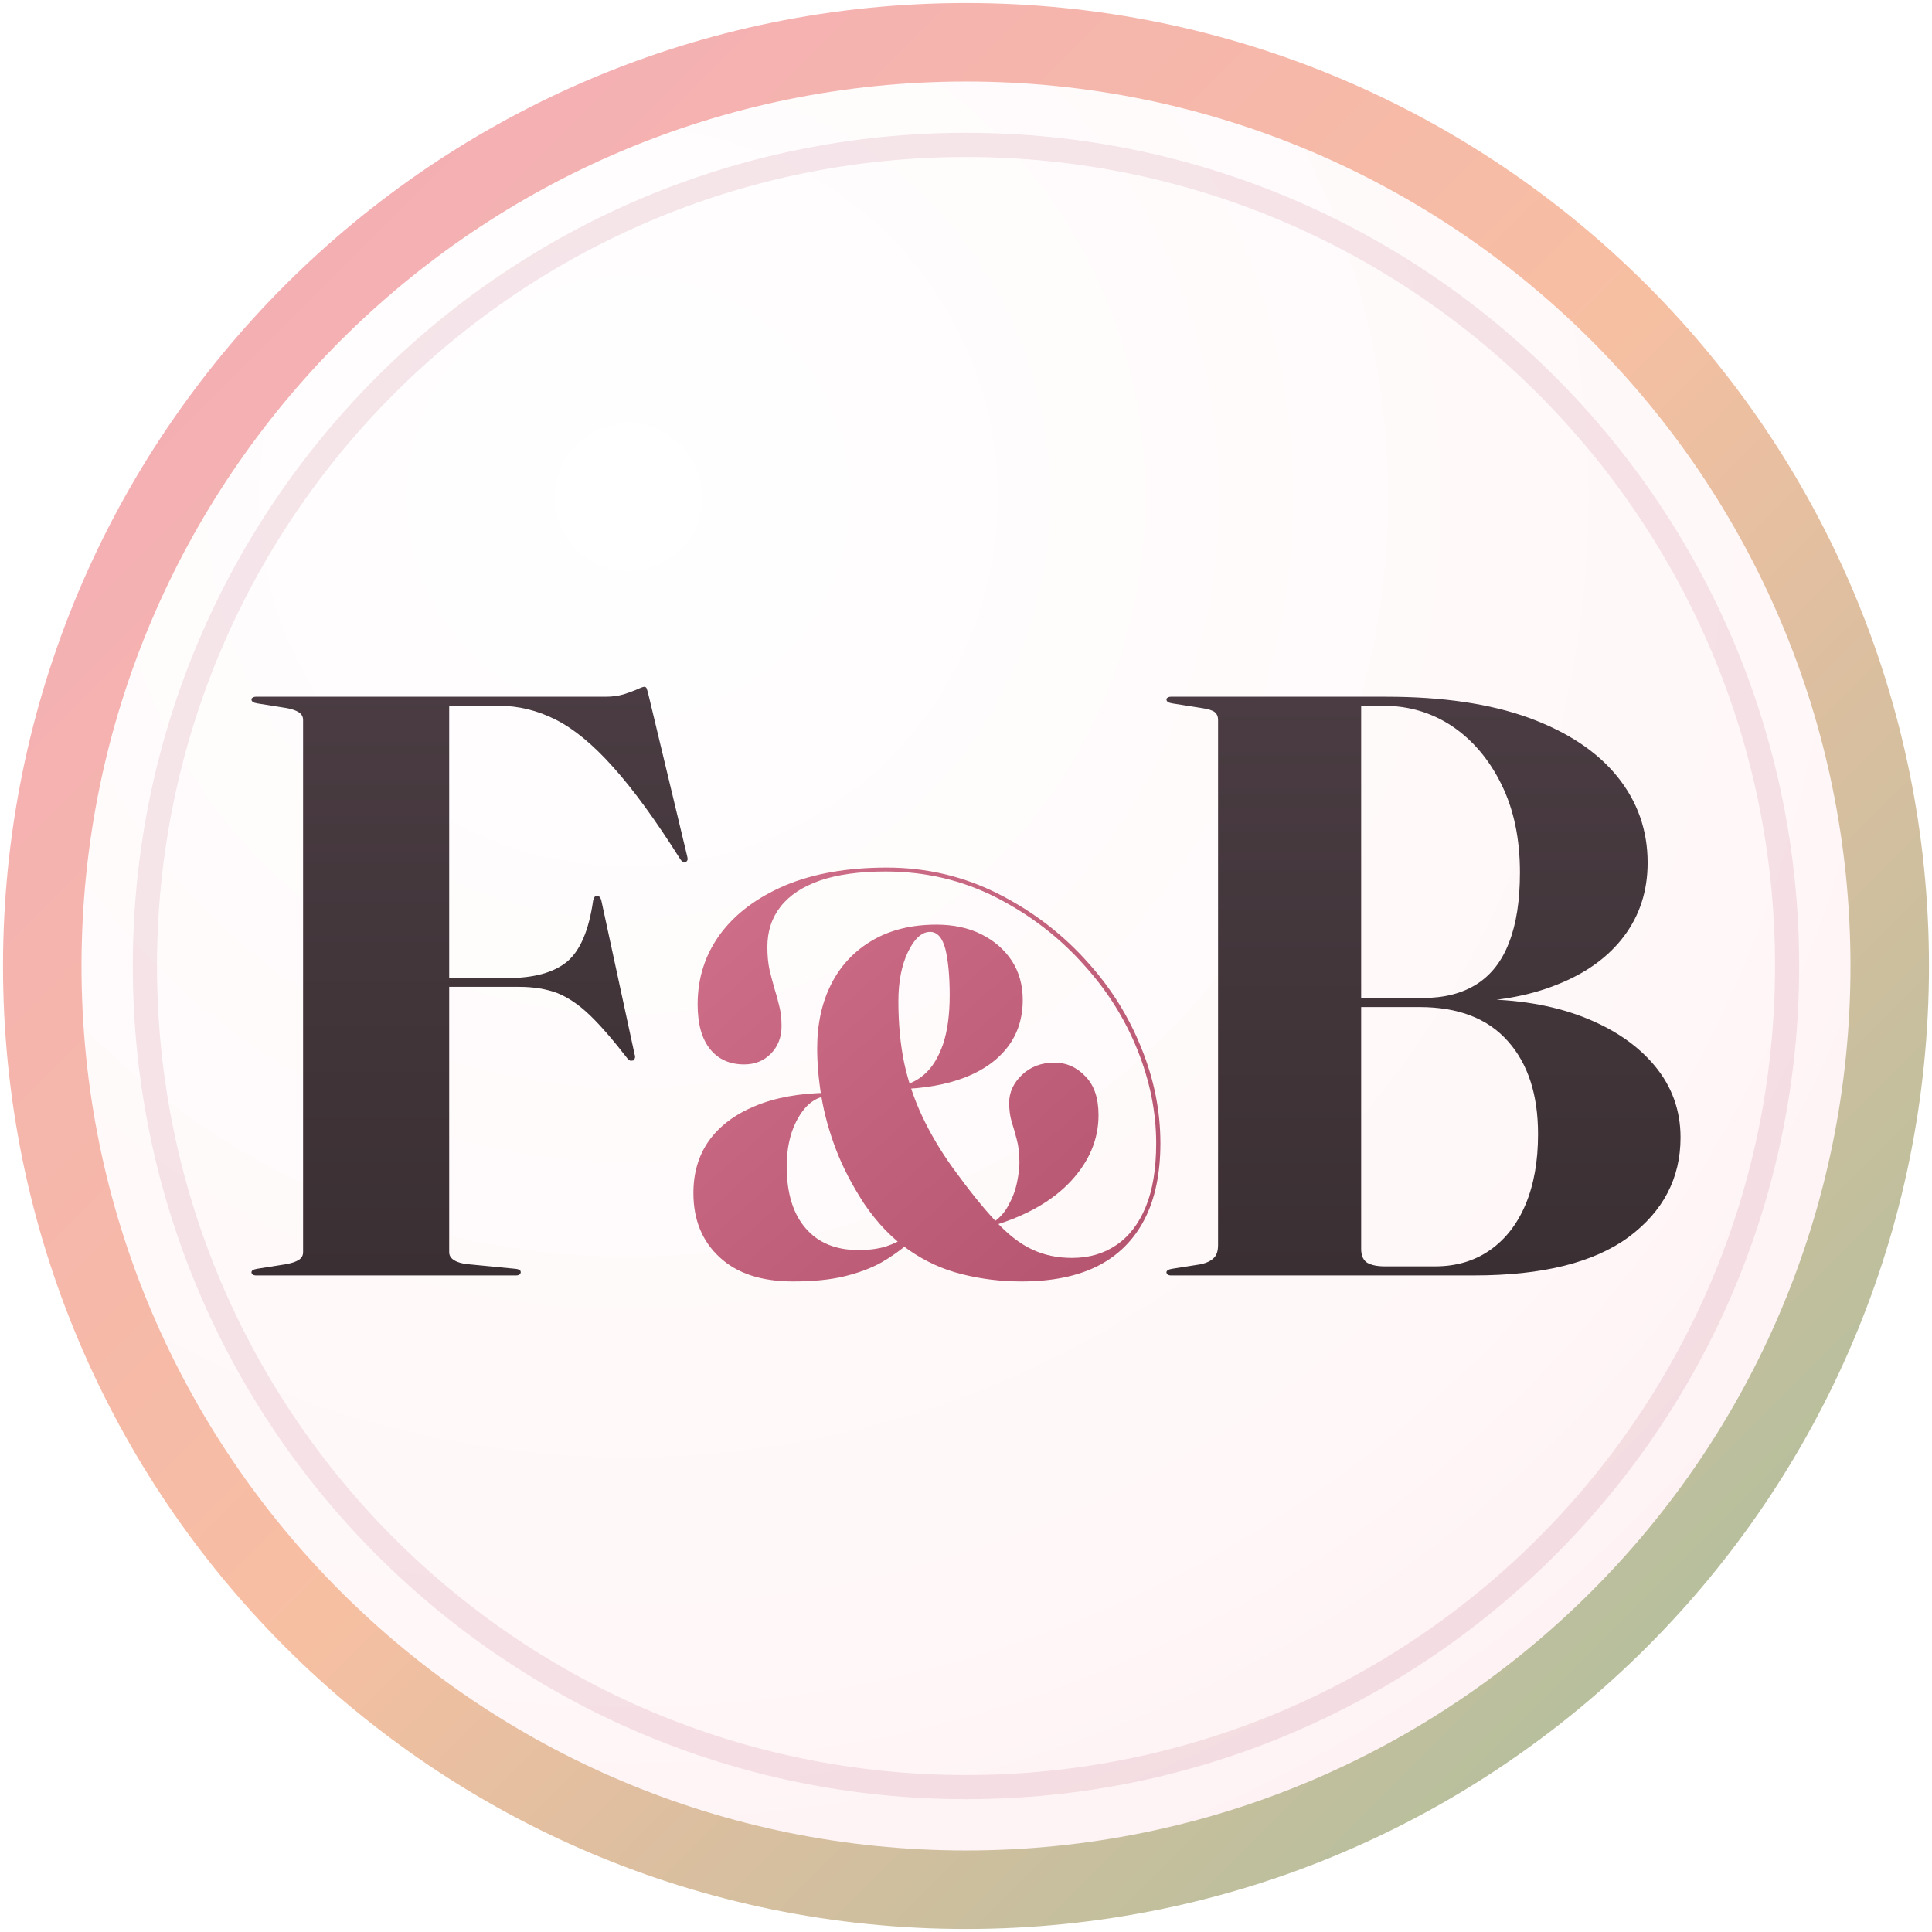
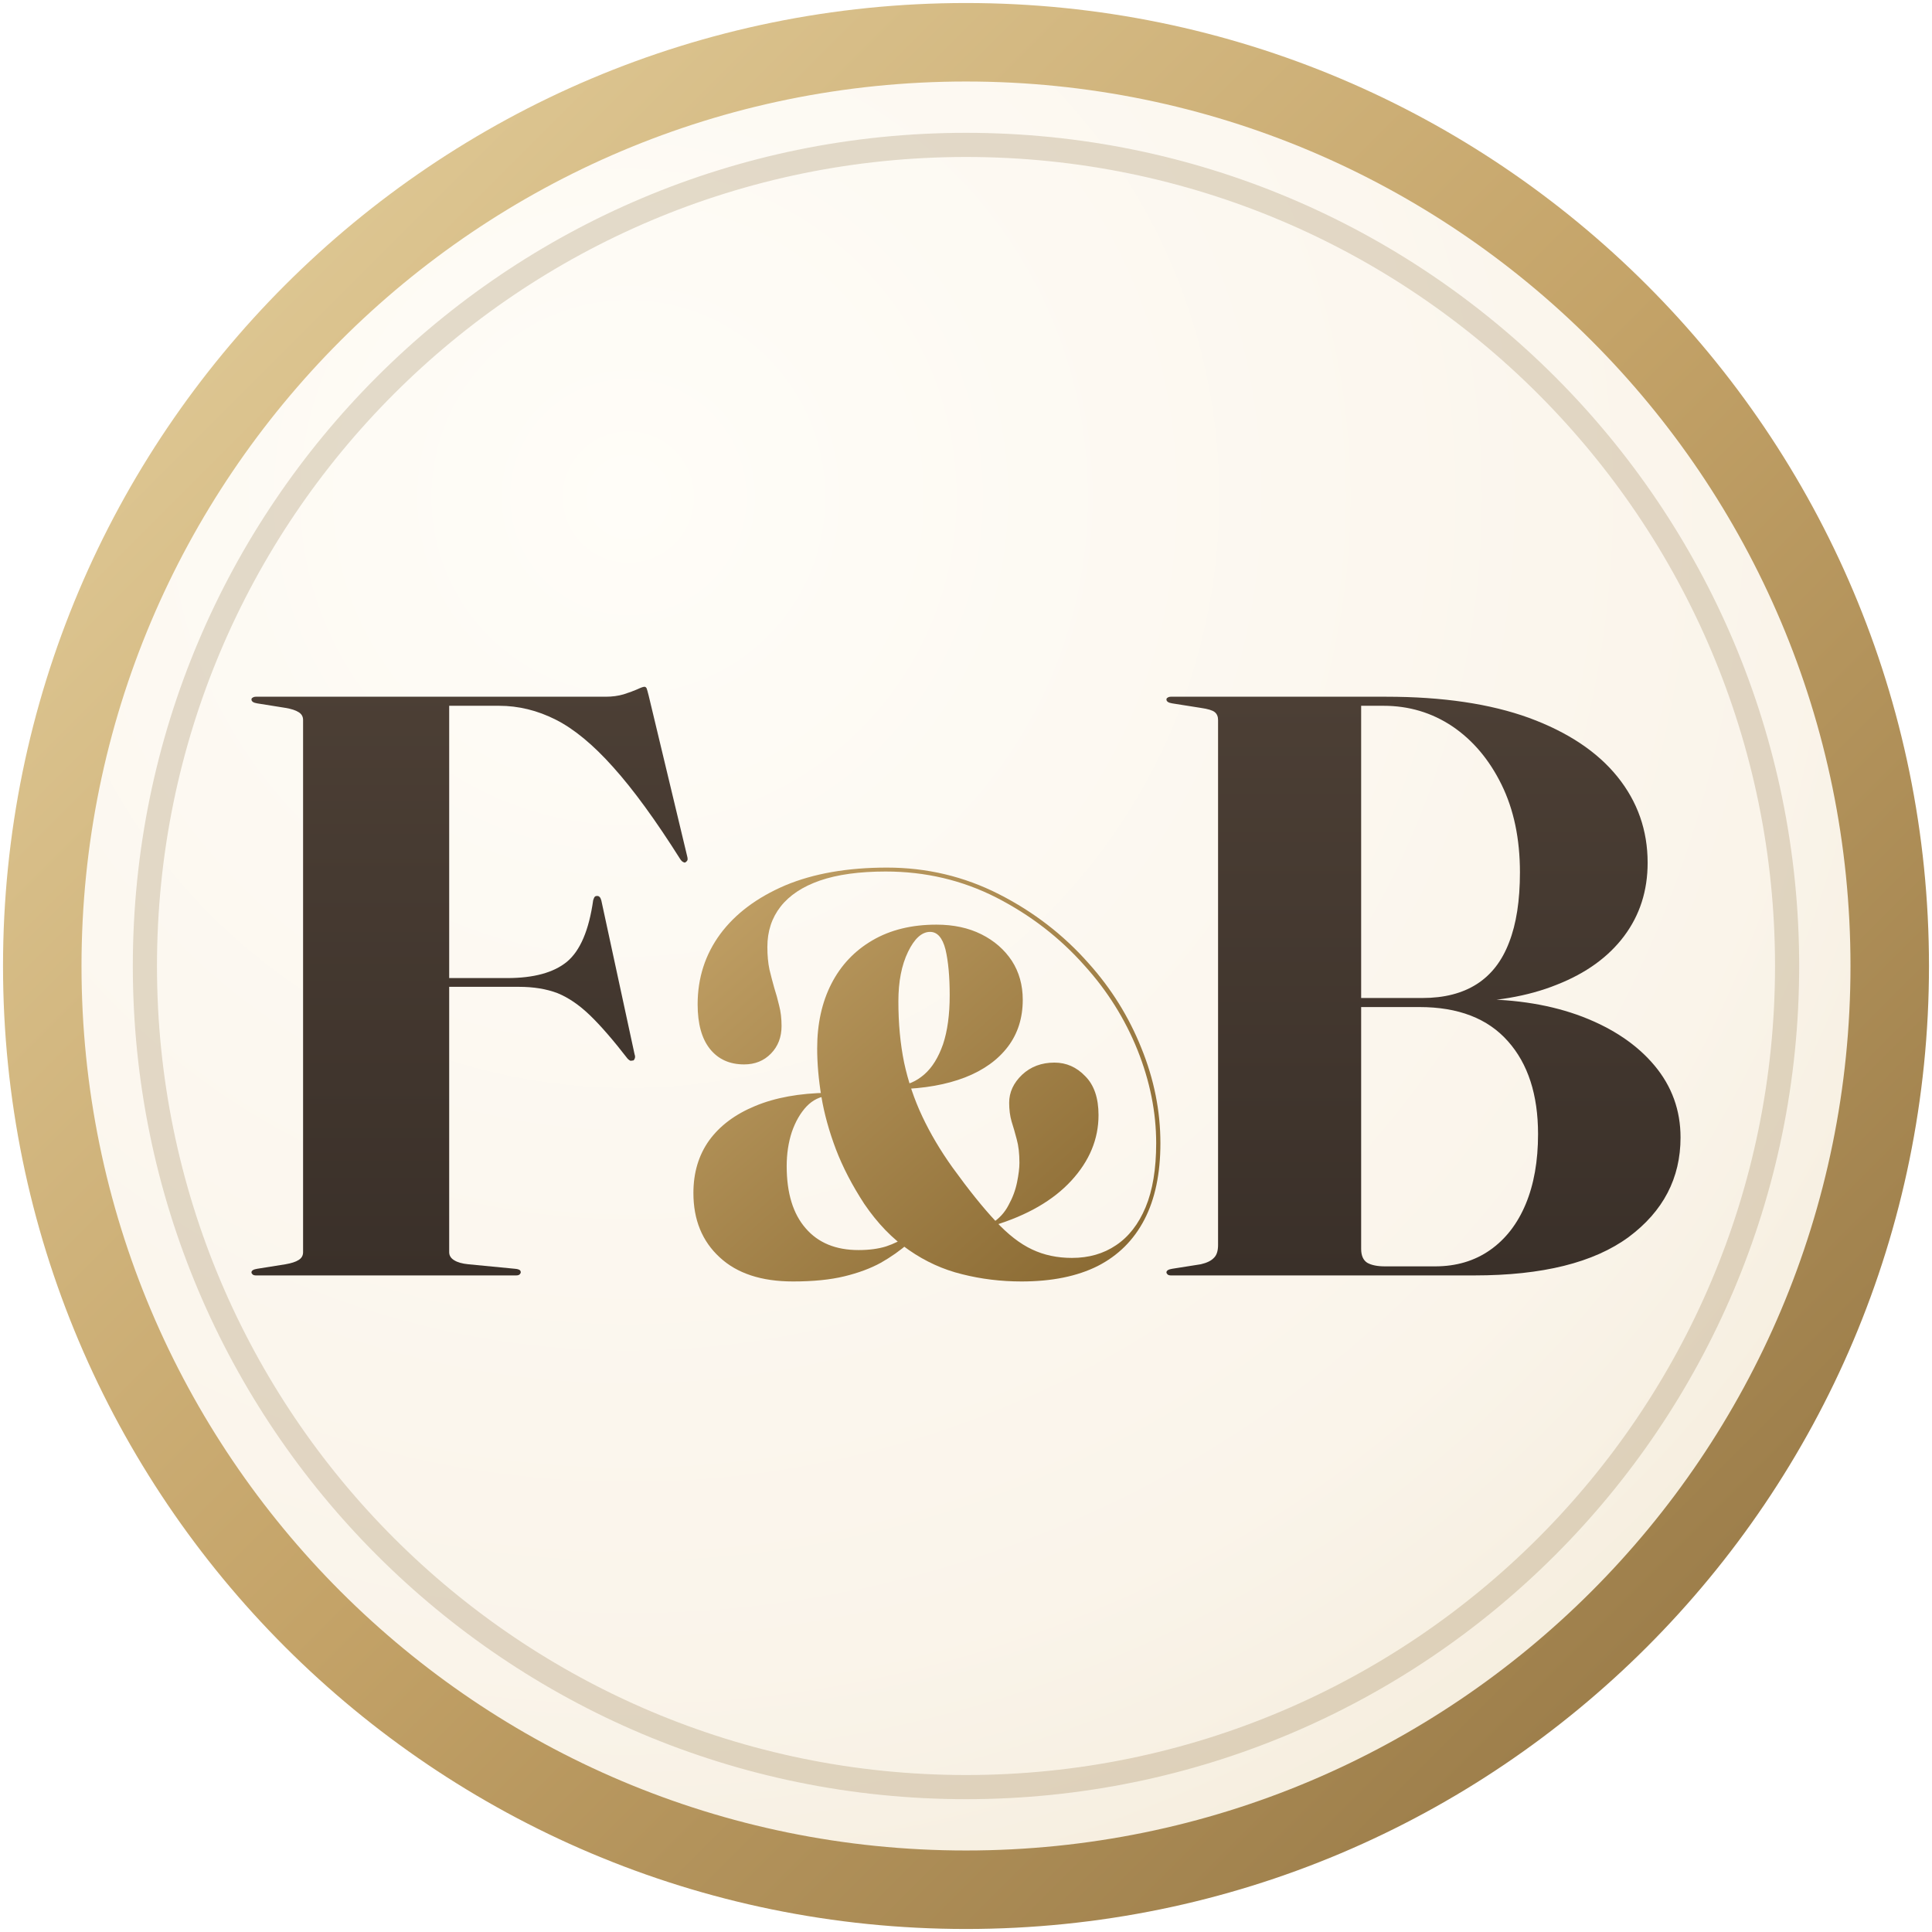
<svg xmlns="http://www.w3.org/2000/svg" viewBox="0 0 64 64" role="img" aria-label="Flowers N Balloons">
  <defs>
    <radialGradient id="bg" cx=".32" cy=".25" r=".9">
-       <stop offset="0" stop-color="#ffffff" />
-       <stop offset=".7" stop-color="#fff7f8" />
-       <stop offset="1" stop-color="#fdeef1" />
+       <stop offset="0" stop-color="#fffdf8" />
+       <stop offset=".7" stop-color="#faf4ea" />
+       <stop offset="1" stop-color="#f3ead7" />
    </radialGradient>
    <linearGradient id="or" x1="0" y1="0" x2="1" y2="1">
-       <stop offset="0" stop-color="#f3a9ba" />
-       <stop offset=".5" stop-color="#f7bfa2" />
-       <stop offset="1" stop-color="#9fbf9a" />
+       <stop offset="0" stop-color="#e6d2a0" />
+       <stop offset=".5" stop-color="#c4a368" />
+       <stop offset="1" stop-color="#8f7140" />
    </linearGradient>
    <linearGradient id="ink" x1="0" y1="0" x2="0" y2="1">
-       <stop offset="0" stop-color="#4a3c42" />
-       <stop offset="1" stop-color="#3a2f33" />
+       <stop offset="0" stop-color="#4c3f35" />
+       <stop offset="1" stop-color="#3a3029" />
    </linearGradient>
    <linearGradient id="amp" x1="0" y1="0" x2="1" y2="1">
-       <stop offset="0" stop-color="#d0708a" />
-       <stop offset="1" stop-color="#b4536d" />
+       <stop offset="0" stop-color="#c4a368" />
+       <stop offset="1" stop-color="#86662f" />
    </linearGradient>
  </defs>
  <circle cx="32" cy="32" r="30.6" fill="url(#bg)" />
  <circle cx="32" cy="32" r="30.6" fill="none" stroke="url(#or)" stroke-width="2.6" />
-   <circle cx="32" cy="32" r="27.2" fill="none" stroke="#b4536d" stroke-opacity=".14" stroke-width=".8" />
+   <circle cx="32" cy="32" r="27.2" fill="none" stroke="#86662f" stroke-opacity=".22" stroke-width=".8" />
  <path d="M20.06 23.08Q20.39 23.08 20.66 23Q20.94 22.91 21.12 22.83Q21.29 22.75 21.35 22.75Q21.39 22.75 21.42 22.8Q21.44 22.85 21.49 23.05L22.76 28.35Q22.79 28.46 22.77 28.5Q22.75 28.54 22.7 28.57Q22.68 28.58 22.64 28.56Q22.59 28.54 22.54 28.47Q21.31 26.52 20.31 25.41Q19.32 24.3 18.41 23.84Q17.5 23.38 16.53 23.38H14.88V41.48Q14.88 41.65 15.05 41.75Q15.21 41.85 15.51 41.88L17.06 42.03Q17.17 42.04 17.21 42.07Q17.25 42.09 17.25 42.15Q17.25 42.18 17.21 42.22Q17.17 42.25 17.1 42.25H8.48Q8.41 42.25 8.37 42.22Q8.33 42.18 8.33 42.15Q8.33 42.06 8.52 42.03L9.46 41.88Q9.75 41.83 9.89 41.74Q10.04 41.65 10.04 41.48V23.85Q10.04 23.68 9.89 23.59Q9.75 23.5 9.46 23.45L8.52 23.3Q8.33 23.27 8.33 23.17Q8.33 23.13 8.37 23.11Q8.41 23.08 8.48 23.08ZM13.78 32.4H16.8Q18.12 32.4 18.78 31.86Q19.44 31.31 19.65 29.82Q19.68 29.72 19.71 29.7Q19.73 29.68 19.77 29.68Q19.88 29.67 19.92 29.83L21.02 34.92Q21.05 35.01 21.03 35.05Q21.02 35.1 20.98 35.13Q20.94 35.13 20.9 35.14Q20.86 35.14 20.79 35.07Q20.07 34.14 19.54 33.63Q19.01 33.12 18.47 32.9Q17.92 32.69 17.19 32.69H13.78Z" fill="url(#ink)" />
  <path d="M55.67 37.68Q55.67 39.7 53.95 40.98Q52.22 42.25 48.84 42.25H38.79Q38.72 42.25 38.68 42.22Q38.64 42.18 38.64 42.15Q38.64 42.06 38.83 42.03L39.78 41.88Q40.08 41.81 40.21 41.67Q40.35 41.54 40.35 41.24V23.85Q40.35 23.68 40.24 23.59Q40.13 23.5 39.78 23.45L38.83 23.3Q38.64 23.27 38.64 23.17Q38.64 23.13 38.68 23.11Q38.72 23.08 38.79 23.08H45.92Q48.72 23.08 50.65 23.78Q52.58 24.49 53.58 25.73Q54.58 26.97 54.58 28.58Q54.58 29.97 53.8 31.01Q53.02 32.05 51.57 32.62Q50.13 33.2 48.16 33.2L48.92 33.1Q50.9 33.1 52.42 33.68Q53.95 34.27 54.81 35.3Q55.67 36.33 55.67 37.68ZM47.02 33.36H44.72V33.06H47.12Q48.2 33.06 48.92 32.6Q49.64 32.14 49.99 31.22Q50.35 30.3 50.35 28.9Q50.35 27.23 49.74 25.99Q49.13 24.75 48.11 24.06Q47.09 23.38 45.83 23.38H45.09V41.37Q45.09 41.7 45.29 41.83Q45.5 41.95 45.88 41.95H47.54Q48.59 41.95 49.36 41.41Q50.13 40.87 50.54 39.89Q50.95 38.91 50.95 37.57Q50.95 35.61 49.95 34.49Q48.95 33.36 47.02 33.36Z" fill="url(#ink)" />
  <path d="M33.84 42.45Q35.34 42.45 36.36 41.94Q37.38 41.42 37.91 40.4Q38.44 39.38 38.44 37.87Q38.44 36.27 37.81 34.72Q37.19 33.17 36.07 31.92Q34.82 30.5 33.09 29.62Q31.36 28.74 29.38 28.74Q27.42 28.74 26.01 29.33Q24.61 29.93 23.86 30.94Q23.11 31.96 23.11 33.27Q23.11 34.24 23.52 34.75Q23.93 35.26 24.65 35.26Q25.19 35.26 25.54 34.9Q25.89 34.54 25.89 33.99Q25.89 33.61 25.81 33.31Q25.74 33.01 25.65 32.73Q25.57 32.45 25.49 32.12Q25.42 31.79 25.42 31.37Q25.42 30.59 25.86 30.03Q26.3 29.47 27.16 29.17Q28.03 28.87 29.34 28.87Q31.31 28.87 33 29.73Q34.7 30.6 35.93 31.99Q37.06 33.24 37.68 34.78Q38.3 36.33 38.3 37.87Q38.3 39.15 37.95 39.99Q37.6 40.83 36.97 41.25Q36.35 41.67 35.51 41.67Q34.78 41.67 34.19 41.39Q33.59 41.11 32.98 40.45Q32.36 39.79 31.55 38.67Q30.95 37.83 30.55 36.98Q30.15 36.13 29.95 35.2Q29.76 34.27 29.76 33.17Q29.76 32.19 30.08 31.53Q30.4 30.87 30.81 30.87Q31.17 30.87 31.32 31.45Q31.46 32.04 31.46 32.97Q31.46 33.93 31.24 34.59Q31.01 35.25 30.62 35.59Q30.22 35.94 29.74 35.97L29.77 36.08Q31.04 36.05 31.97 35.69Q32.89 35.33 33.39 34.67Q33.88 34.02 33.88 33.12Q33.88 32.39 33.52 31.83Q33.15 31.27 32.51 30.95Q31.87 30.63 31.02 30.63Q29.79 30.63 28.9 31.15Q28.01 31.67 27.54 32.59Q27.07 33.51 27.07 34.73Q27.07 35.48 27.21 36.33Q27.35 37.17 27.69 38.07Q28.03 38.96 28.63 39.88Q29.29 40.85 30.11 41.41Q30.93 41.98 31.87 42.21Q32.82 42.45 33.84 42.45ZM32.86 40.52 32.91 40.6Q34.59 40.09 35.49 39.11Q36.39 38.13 36.39 36.94Q36.39 36.09 35.95 35.65Q35.52 35.2 34.93 35.2Q34.29 35.2 33.86 35.6Q33.43 36.01 33.43 36.53Q33.43 36.87 33.51 37.15Q33.6 37.43 33.68 37.74Q33.77 38.06 33.77 38.52Q33.77 38.78 33.69 39.17Q33.61 39.56 33.41 39.92Q33.22 40.29 32.86 40.52ZM27.44 36.3 27.43 36.2Q26.01 36.22 25.01 36.64Q24.02 37.05 23.49 37.78Q22.97 38.51 22.97 39.52Q22.97 40.85 23.84 41.65Q24.7 42.45 26.27 42.45Q27.27 42.45 27.97 42.28Q28.67 42.11 29.18 41.83Q29.69 41.54 30.1 41.18L30.02 40.96Q29.74 41.16 29.35 41.29Q28.96 41.41 28.44 41.41Q27.31 41.41 26.69 40.69Q26.06 39.97 26.06 38.63Q26.06 38.02 26.23 37.5Q26.41 36.98 26.72 36.65Q27.03 36.33 27.44 36.3Z" fill="url(#amp)" />
</svg>
